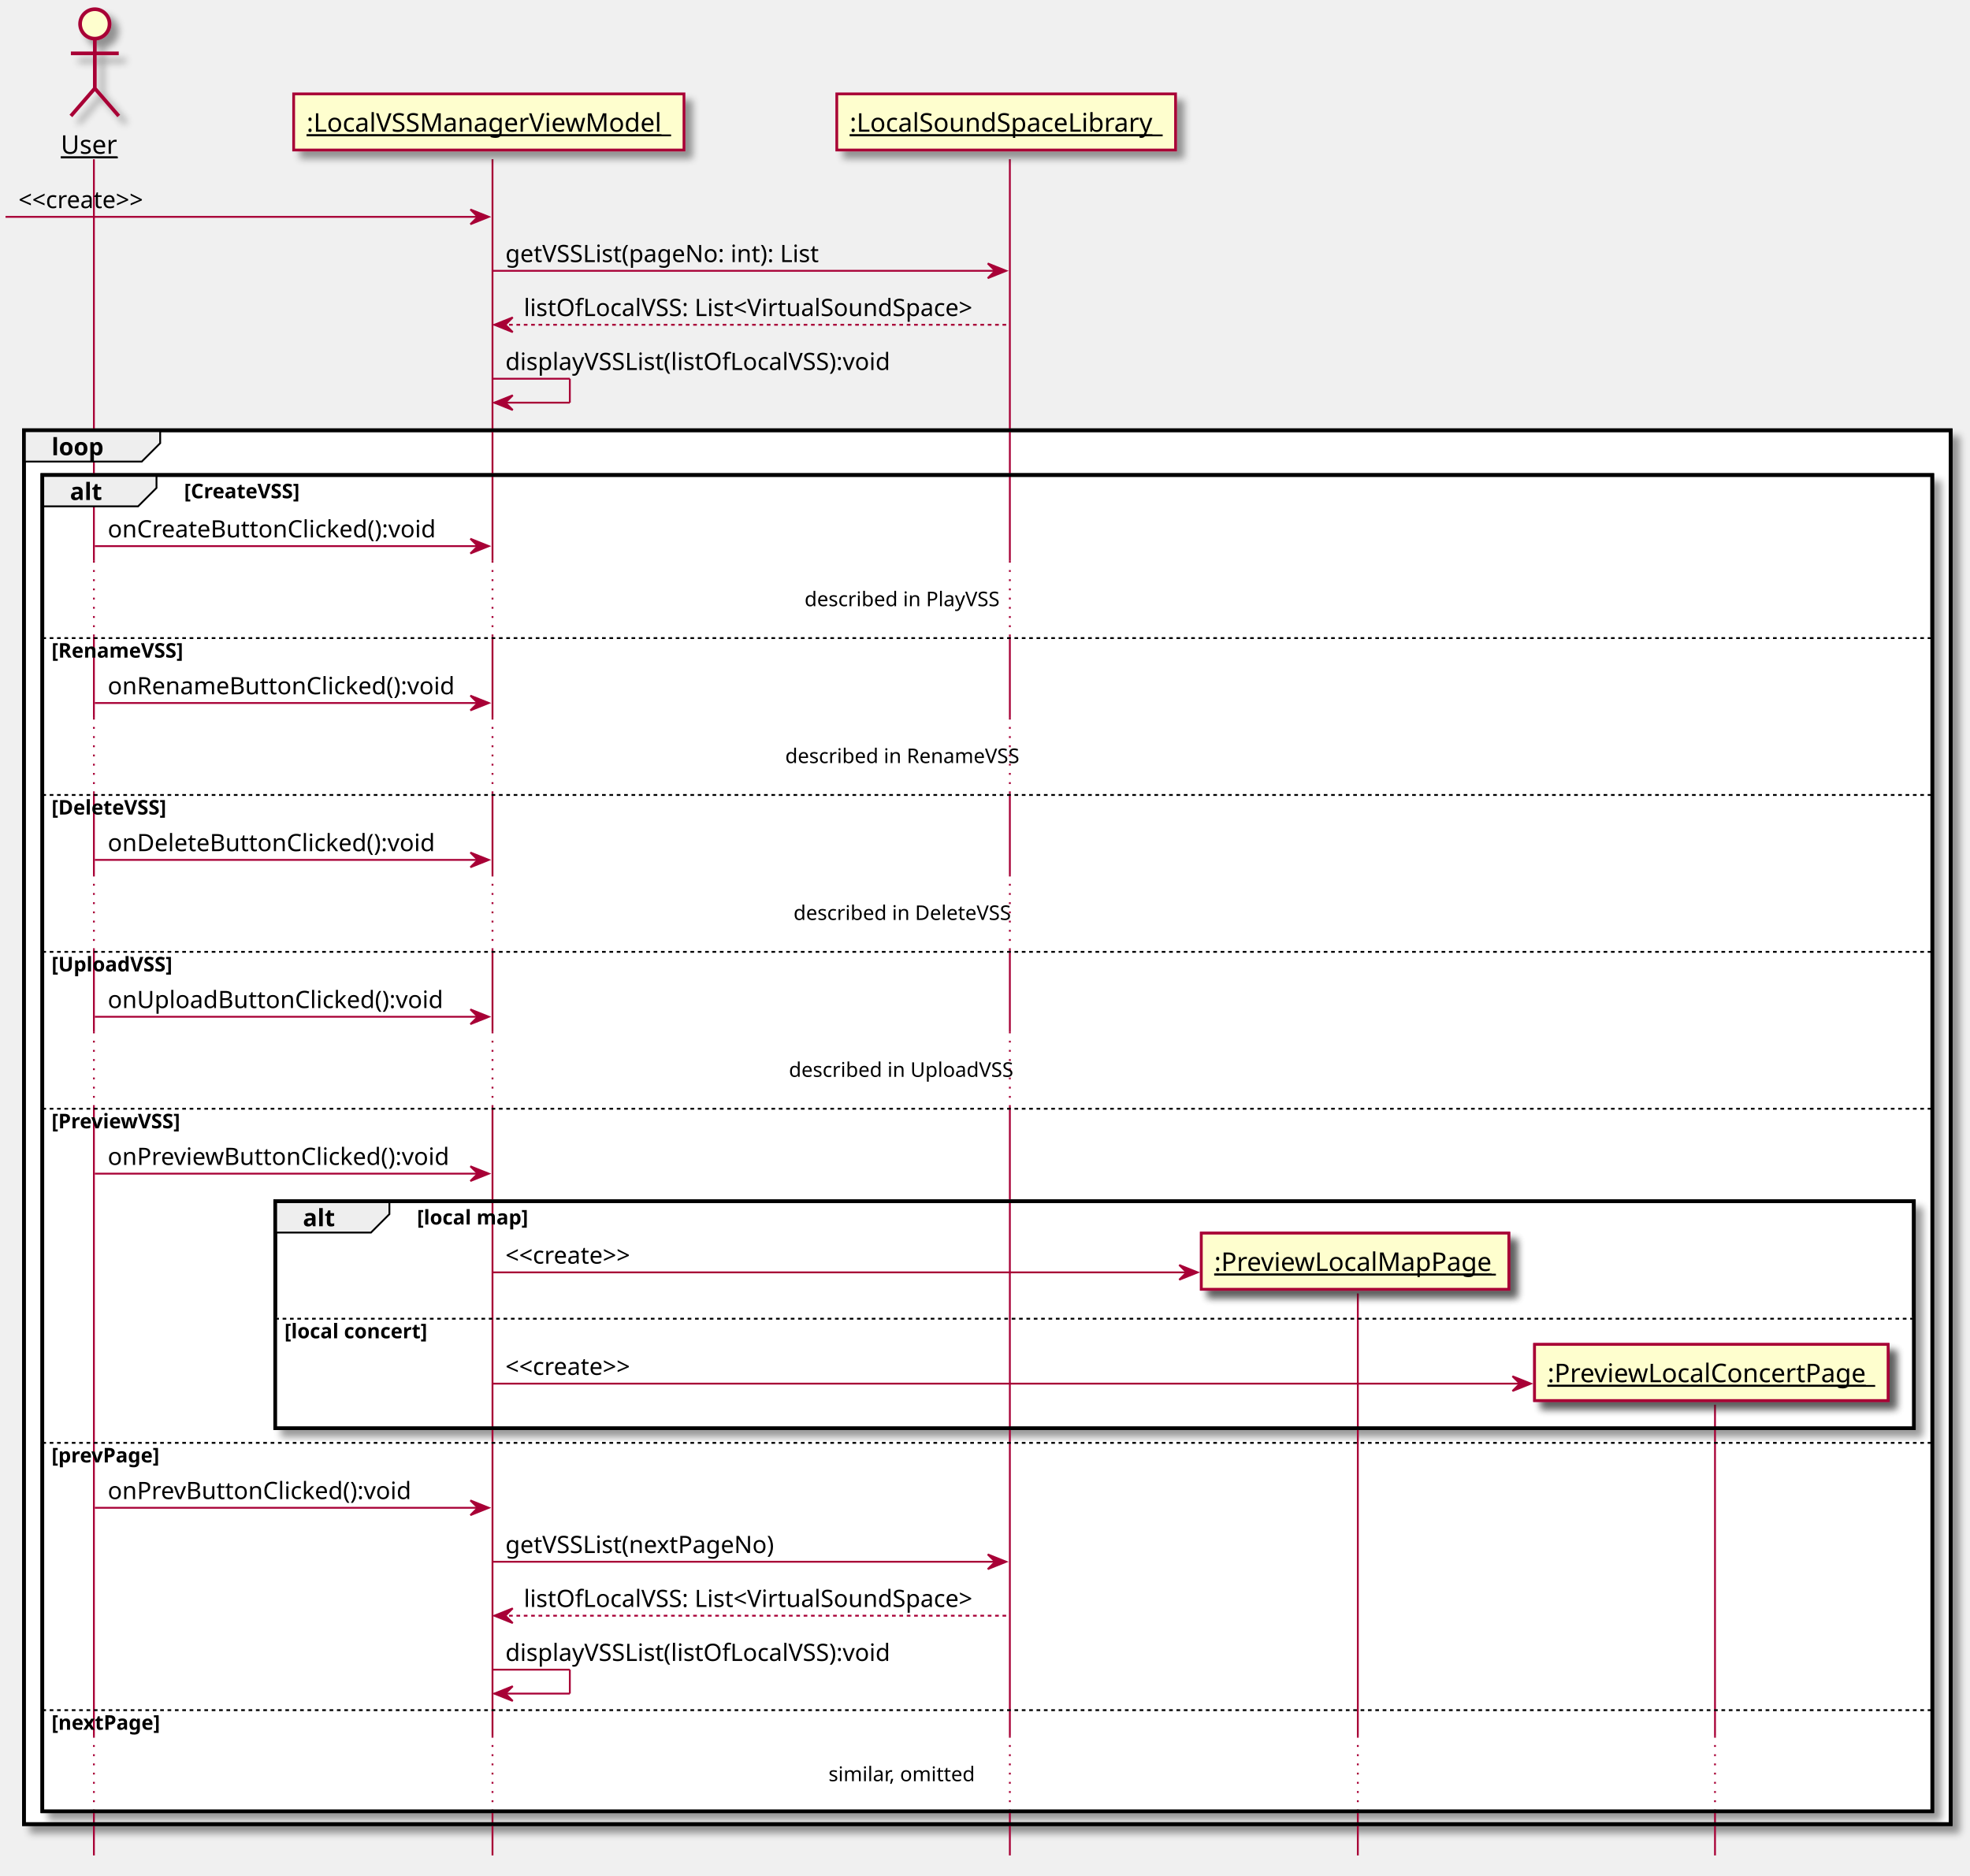
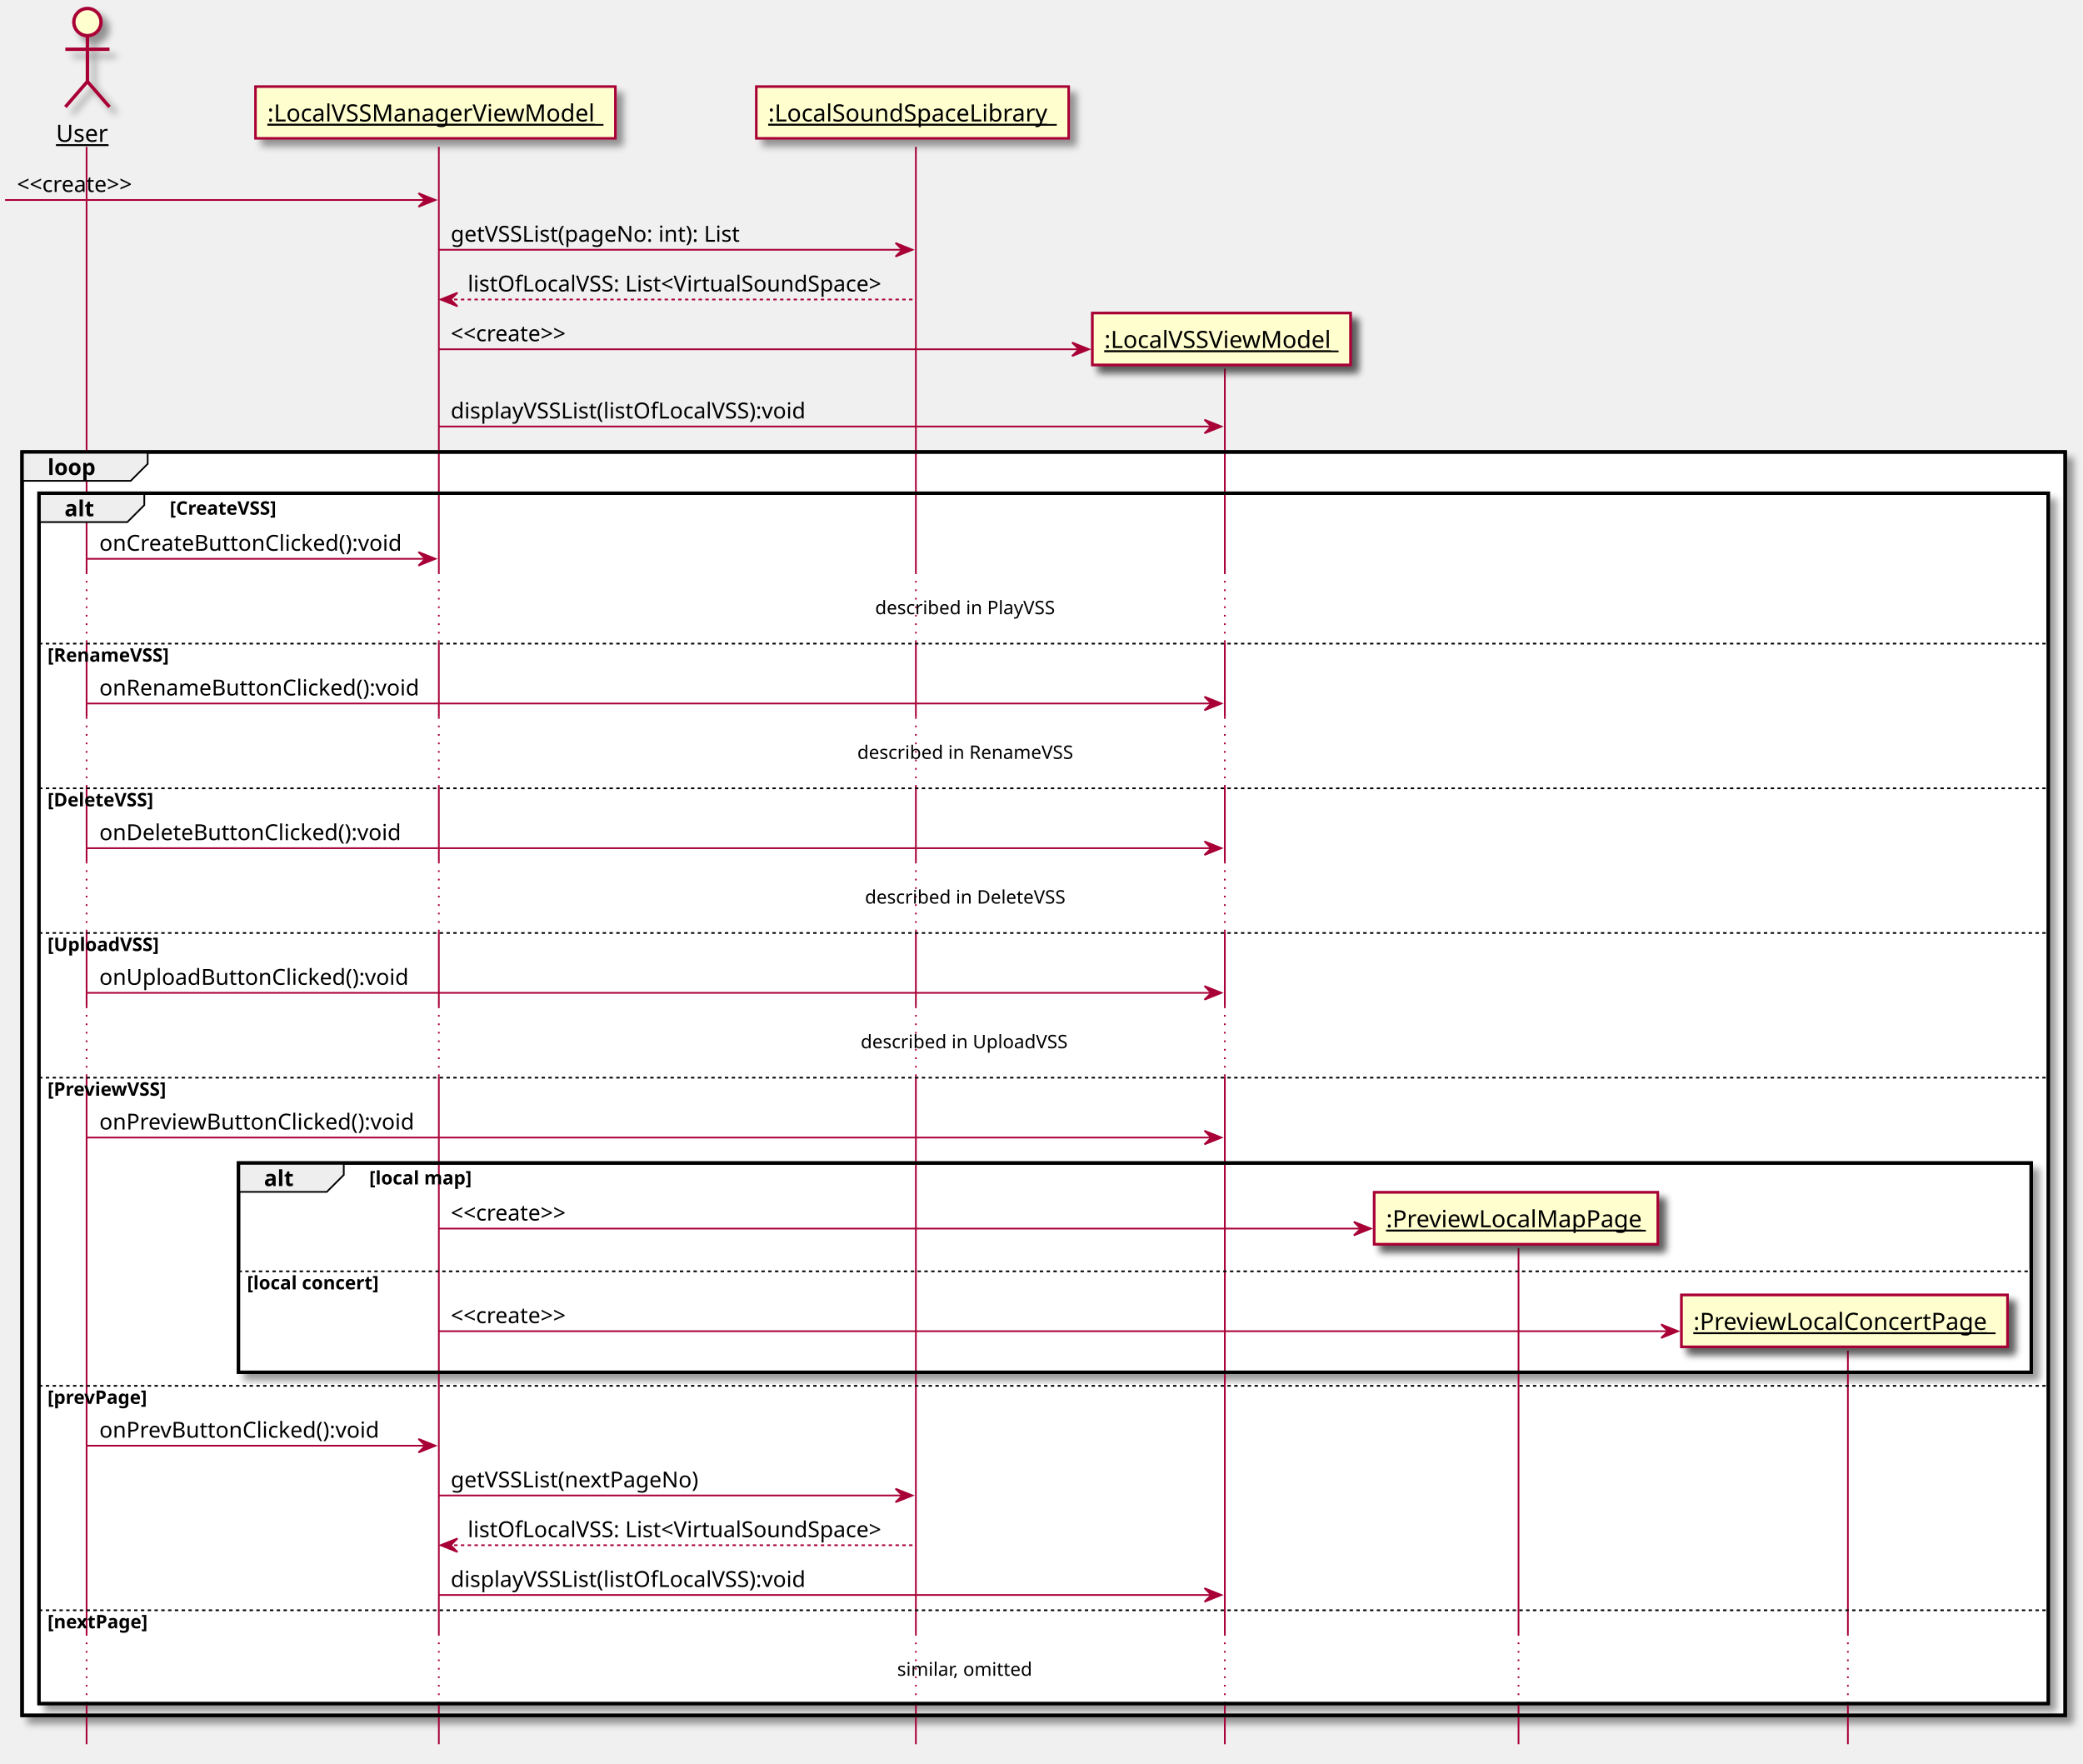
- <svg xmlns="http://www.w3.org/2000/svg" contentScriptType="application/ecmascript" contentStyleType="text/css" height="1019px" preserveAspectRatio="none" style="width:1070px;height:1019px;" version="1.1" viewBox="0 0 1070 1019" width="1070px" zoomAndPan="magnify">
+ <svg xmlns="http://www.w3.org/2000/svg" contentScriptType="application/ecmascript" contentStyleType="text/css" height="1039px" preserveAspectRatio="none" style="width:1227px;height:1039px;" version="1.1" viewBox="0 0 1227 1039" width="1227px" zoomAndPan="magnify">
  <defs>
-     <filter height="300%" id="f1ojgecxstpfth" width="300%" x="-1" y="-1">
+     <filter height="300%" id="f2sqb2anxma52" width="300%" x="-1" y="-1">
      <feGaussianBlur result="blurOut" stdDeviation="2.0" />
      <feColorMatrix in="blurOut" result="blurOut2" type="matrix" values="0 0 0 0 0 0 0 0 0 0 0 0 0 0 0 0 0 0 .4 0" />
      <feOffset dx="4.0" dy="4.0" in="blurOut2" result="blurOut3" />
      <feBlend in="SourceGraphic" in2="blurOut3" mode="normal" />
    </filter>
  </defs>
  <g>
-     <rect fill="#FFFFFF" filter="url(#f1ojgecxstpfth)" height="757.164" style="stroke: #000000; stroke-width: 2.0;" width="1046.5" x="13" y="233.731" />
-     <rect fill="#FFFFFF" filter="url(#f1ojgecxstpfth)" height="725.854" style="stroke: #000000; stroke-width: 2.0;" width="1026.5" x="23" y="258.041" />
-     <rect fill="#FFFFFF" height="85.221" style="stroke: none; stroke-width: 1.0;" width="1026.5" x="23" y="345.617" />
-     <rect fill="#FFFFFF" height="85.221" style="stroke: none; stroke-width: 1.0;" width="1026.5" x="23" y="430.838" />
-     <rect fill="#FFFFFF" height="85.221" style="stroke: none; stroke-width: 1.0;" width="1026.5" x="23" y="516.059" />
-     <rect fill="#FFFFFF" height="181.508" style="stroke: none; stroke-width: 1.0;" width="1026.5" x="23" y="601.279" />
-     <rect fill="#FFFFFF" filter="url(#f1ojgecxstpfth)" height="123.242" style="stroke: #000000; stroke-width: 2.0;" width="890" x="149.5" y="652.545" />
-     <rect fill="#FEFECE" filter="url(#f1ojgecxstpfth)" height="30.488" style="stroke: #A80036; stroke-width: 1.5;" width="167" x="652.5" y="669.856" />
-     <text fill="#000000" font-family="sans-serif" font-size="14" lengthAdjust="spacingAndGlyphs" text-decoration="underline" textLength="153" x="659.5" y="690.391">:PreviewLocalMapPage</text>
-     <line style="stroke: #000000; stroke-width: 1.0;" x1="659.5" x2="812.5" y1="692.391" y2="692.391" />
-     <rect fill="#FFFFFF" height="60.443" style="stroke: none; stroke-width: 1.0;" width="890" x="149.5" y="715.344" />
-     <rect fill="#FEFECE" filter="url(#f1ojgecxstpfth)" height="30.488" style="stroke: #A80036; stroke-width: 1.5;" width="192" x="833.5" y="730.299" />
-     <text fill="#000000" font-family="sans-serif" font-size="14" lengthAdjust="spacingAndGlyphs" text-decoration="underline" textLength="178" x="840.5" y="750.834">:PreviewLocalConcertPage</text>
-     <line style="stroke: #000000; stroke-width: 1.0;" x1="840.5" x2="1018.5" y1="752.834" y2="752.834" />
-     <rect fill="#FFFFFF" height="145.197" style="stroke: none; stroke-width: 1.0;" width="1026.5" x="23" y="782.787" />
-     <rect fill="#FFFFFF" height="55.91" style="stroke: none; stroke-width: 1.0;" width="1026.5" x="23" y="927.984" />
-     <line style="stroke: #A80036; stroke-width: 1.0;" x1="51" x2="51" y1="86.488" y2="304.662" />
-     <line style="stroke: #A80036; stroke-width: 1.0; stroke-dasharray: 1.0,4.0;" x1="51" x2="51" y1="304.662" y2="345.617" />
-     <line style="stroke: #A80036; stroke-width: 1.0;" x1="51" x2="51" y1="345.617" y2="389.883" />
-     <line style="stroke: #A80036; stroke-width: 1.0; stroke-dasharray: 1.0,4.0;" x1="51" x2="51" y1="389.883" y2="430.838" />
-     <line style="stroke: #A80036; stroke-width: 1.0;" x1="51" x2="51" y1="430.838" y2="475.103" />
-     <line style="stroke: #A80036; stroke-width: 1.0; stroke-dasharray: 1.0,4.0;" x1="51" x2="51" y1="475.103" y2="516.059" />
-     <line style="stroke: #A80036; stroke-width: 1.0;" x1="51" x2="51" y1="516.059" y2="560.324" />
-     <line style="stroke: #A80036; stroke-width: 1.0; stroke-dasharray: 1.0,4.0;" x1="51" x2="51" y1="560.324" y2="601.279" />
-     <line style="stroke: #A80036; stroke-width: 1.0;" x1="51" x2="51" y1="601.279" y2="942.939" />
-     <line style="stroke: #A80036; stroke-width: 1.0; stroke-dasharray: 1.0,4.0;" x1="51" x2="51" y1="942.939" y2="983.894" />
-     <line style="stroke: #A80036; stroke-width: 1.0;" x1="51" x2="51" y1="983.894" y2="1007.894" />
-     <line style="stroke: #A80036; stroke-width: 1.0;" x1="267.5" x2="267.5" y1="86.488" y2="304.662" />
-     <line style="stroke: #A80036; stroke-width: 1.0; stroke-dasharray: 1.0,4.0;" x1="267.5" x2="267.5" y1="304.662" y2="345.617" />
-     <line style="stroke: #A80036; stroke-width: 1.0;" x1="267.5" x2="267.5" y1="345.617" y2="389.883" />
-     <line style="stroke: #A80036; stroke-width: 1.0; stroke-dasharray: 1.0,4.0;" x1="267.5" x2="267.5" y1="389.883" y2="430.838" />
-     <line style="stroke: #A80036; stroke-width: 1.0;" x1="267.5" x2="267.5" y1="430.838" y2="475.103" />
-     <line style="stroke: #A80036; stroke-width: 1.0; stroke-dasharray: 1.0,4.0;" x1="267.5" x2="267.5" y1="475.103" y2="516.059" />
-     <line style="stroke: #A80036; stroke-width: 1.0;" x1="267.5" x2="267.5" y1="516.059" y2="560.324" />
-     <line style="stroke: #A80036; stroke-width: 1.0; stroke-dasharray: 1.0,4.0;" x1="267.5" x2="267.5" y1="560.324" y2="601.279" />
-     <line style="stroke: #A80036; stroke-width: 1.0;" x1="267.5" x2="267.5" y1="601.279" y2="942.939" />
-     <line style="stroke: #A80036; stroke-width: 1.0; stroke-dasharray: 1.0,4.0;" x1="267.5" x2="267.5" y1="942.939" y2="983.894" />
-     <line style="stroke: #A80036; stroke-width: 1.0;" x1="267.5" x2="267.5" y1="983.894" y2="1007.894" />
-     <line style="stroke: #A80036; stroke-width: 1.0;" x1="548.5" x2="548.5" y1="86.488" y2="304.662" />
-     <line style="stroke: #A80036; stroke-width: 1.0; stroke-dasharray: 1.0,4.0;" x1="548.5" x2="548.5" y1="304.662" y2="345.617" />
-     <line style="stroke: #A80036; stroke-width: 1.0;" x1="548.5" x2="548.5" y1="345.617" y2="389.883" />
-     <line style="stroke: #A80036; stroke-width: 1.0; stroke-dasharray: 1.0,4.0;" x1="548.5" x2="548.5" y1="389.883" y2="430.838" />
-     <line style="stroke: #A80036; stroke-width: 1.0;" x1="548.5" x2="548.5" y1="430.838" y2="475.103" />
-     <line style="stroke: #A80036; stroke-width: 1.0; stroke-dasharray: 1.0,4.0;" x1="548.5" x2="548.5" y1="475.103" y2="516.059" />
-     <line style="stroke: #A80036; stroke-width: 1.0;" x1="548.5" x2="548.5" y1="516.059" y2="560.324" />
-     <line style="stroke: #A80036; stroke-width: 1.0; stroke-dasharray: 1.0,4.0;" x1="548.5" x2="548.5" y1="560.324" y2="601.279" />
-     <line style="stroke: #A80036; stroke-width: 1.0;" x1="548.5" x2="548.5" y1="601.279" y2="942.939" />
-     <line style="stroke: #A80036; stroke-width: 1.0; stroke-dasharray: 1.0,4.0;" x1="548.5" x2="548.5" y1="942.939" y2="983.894" />
-     <line style="stroke: #A80036; stroke-width: 1.0;" x1="548.5" x2="548.5" y1="983.894" y2="1007.894" />
-     <line style="stroke: #A80036; stroke-width: 1.0;" x1="737.5" x2="737.5" y1="702.6" y2="942.939" />
-     <line style="stroke: #A80036; stroke-width: 1.0; stroke-dasharray: 1.0,4.0;" x1="737.5" x2="737.5" y1="942.939" y2="983.894" />
-     <line style="stroke: #A80036; stroke-width: 1.0;" x1="737.5" x2="737.5" y1="983.894" y2="1007.894" />
-     <line style="stroke: #A80036; stroke-width: 1.0;" x1="931.5" x2="931.5" y1="763.043" y2="942.939" />
-     <line style="stroke: #A80036; stroke-width: 1.0; stroke-dasharray: 1.0,4.0;" x1="931.5" x2="931.5" y1="942.939" y2="983.894" />
-     <line style="stroke: #A80036; stroke-width: 1.0;" x1="931.5" x2="931.5" y1="983.894" y2="1007.894" />
+     <rect fill="#FEFECE" filter="url(#f2sqb2anxma52)" height="30.488" style="stroke: #A80036; stroke-width: 1.5;" width="152" x="643.5" y="184.42" />
+     <text fill="#000000" font-family="sans-serif" font-size="14" lengthAdjust="spacingAndGlyphs" text-decoration="underline" textLength="138" x="650.5" y="204.955">:LocalVSSViewModel</text>
+     <line style="stroke: #000000; stroke-width: 1.0;" x1="650.5" x2="788.5" y1="206.955" y2="206.955" />
+     <rect fill="#FFFFFF" filter="url(#f2sqb2anxma52)" height="744.164" style="stroke: #000000; stroke-width: 2.0;" width="1203.5" x="13" y="266.219" />
+     <rect fill="#FFFFFF" filter="url(#f2sqb2anxma52)" height="712.854" style="stroke: #000000; stroke-width: 2.0;" width="1183.5" x="23" y="290.529" />
+     <rect fill="#FFFFFF" height="85.221" style="stroke: none; stroke-width: 1.0;" width="1183.5" x="23" y="378.106" />
+     <rect fill="#FFFFFF" height="85.221" style="stroke: none; stroke-width: 1.0;" width="1183.5" x="23" y="463.326" />
+     <rect fill="#FFFFFF" height="85.221" style="stroke: none; stroke-width: 1.0;" width="1183.5" x="23" y="548.547" />
+     <rect fill="#FFFFFF" height="181.508" style="stroke: none; stroke-width: 1.0;" width="1183.5" x="23" y="633.768" />
+     <rect fill="#FFFFFF" filter="url(#f2sqb2anxma52)" height="123.242" style="stroke: #000000; stroke-width: 2.0;" width="1056" x="140.5" y="685.033" />
+     <rect fill="#FEFECE" filter="url(#f2sqb2anxma52)" height="30.488" style="stroke: #A80036; stroke-width: 1.5;" width="167" x="809.5" y="702.344" />
+     <text fill="#000000" font-family="sans-serif" font-size="14" lengthAdjust="spacingAndGlyphs" text-decoration="underline" textLength="153" x="816.5" y="722.879">:PreviewLocalMapPage</text>
+     <line style="stroke: #000000; stroke-width: 1.0;" x1="816.5" x2="969.5" y1="724.879" y2="724.879" />
+     <rect fill="#FFFFFF" height="60.443" style="stroke: none; stroke-width: 1.0;" width="1056" x="140.5" y="747.832" />
+     <rect fill="#FEFECE" filter="url(#f2sqb2anxma52)" height="30.488" style="stroke: #A80036; stroke-width: 1.5;" width="192" x="990.5" y="762.787" />
+     <text fill="#000000" font-family="sans-serif" font-size="14" lengthAdjust="spacingAndGlyphs" text-decoration="underline" textLength="178" x="997.5" y="783.322">:PreviewLocalConcertPage</text>
+     <line style="stroke: #000000; stroke-width: 1.0;" x1="997.5" x2="1175.5" y1="785.322" y2="785.322" />
+     <rect fill="#FFFFFF" height="132.197" style="stroke: none; stroke-width: 1.0;" width="1183.5" x="23" y="815.275" />
+     <rect fill="#FFFFFF" height="55.91" style="stroke: none; stroke-width: 1.0;" width="1183.5" x="23" y="947.473" />
+     <line style="stroke: #A80036; stroke-width: 1.0;" x1="51" x2="51" y1="86.488" y2="337.15" />
+     <line style="stroke: #A80036; stroke-width: 1.0; stroke-dasharray: 1.0,4.0;" x1="51" x2="51" y1="337.15" y2="378.106" />
+     <line style="stroke: #A80036; stroke-width: 1.0;" x1="51" x2="51" y1="378.106" y2="422.371" />
+     <line style="stroke: #A80036; stroke-width: 1.0; stroke-dasharray: 1.0,4.0;" x1="51" x2="51" y1="422.371" y2="463.326" />
+     <line style="stroke: #A80036; stroke-width: 1.0;" x1="51" x2="51" y1="463.326" y2="507.592" />
+     <line style="stroke: #A80036; stroke-width: 1.0; stroke-dasharray: 1.0,4.0;" x1="51" x2="51" y1="507.592" y2="548.547" />
+     <line style="stroke: #A80036; stroke-width: 1.0;" x1="51" x2="51" y1="548.547" y2="592.812" />
+     <line style="stroke: #A80036; stroke-width: 1.0; stroke-dasharray: 1.0,4.0;" x1="51" x2="51" y1="592.812" y2="633.768" />
+     <line style="stroke: #A80036; stroke-width: 1.0;" x1="51" x2="51" y1="633.768" y2="962.428" />
+     <line style="stroke: #A80036; stroke-width: 1.0; stroke-dasharray: 1.0,4.0;" x1="51" x2="51" y1="962.428" y2="1003.383" />
+     <line style="stroke: #A80036; stroke-width: 1.0;" x1="51" x2="51" y1="1003.383" y2="1027.383" />
+     <line style="stroke: #A80036; stroke-width: 1.0;" x1="258.5" x2="258.5" y1="86.488" y2="337.15" />
+     <line style="stroke: #A80036; stroke-width: 1.0; stroke-dasharray: 1.0,4.0;" x1="258.5" x2="258.5" y1="337.15" y2="378.106" />
+     <line style="stroke: #A80036; stroke-width: 1.0;" x1="258.5" x2="258.5" y1="378.106" y2="422.371" />
+     <line style="stroke: #A80036; stroke-width: 1.0; stroke-dasharray: 1.0,4.0;" x1="258.5" x2="258.5" y1="422.371" y2="463.326" />
+     <line style="stroke: #A80036; stroke-width: 1.0;" x1="258.5" x2="258.5" y1="463.326" y2="507.592" />
+     <line style="stroke: #A80036; stroke-width: 1.0; stroke-dasharray: 1.0,4.0;" x1="258.5" x2="258.5" y1="507.592" y2="548.547" />
+     <line style="stroke: #A80036; stroke-width: 1.0;" x1="258.5" x2="258.5" y1="548.547" y2="592.812" />
+     <line style="stroke: #A80036; stroke-width: 1.0; stroke-dasharray: 1.0,4.0;" x1="258.5" x2="258.5" y1="592.812" y2="633.768" />
+     <line style="stroke: #A80036; stroke-width: 1.0;" x1="258.5" x2="258.5" y1="633.768" y2="962.428" />
+     <line style="stroke: #A80036; stroke-width: 1.0; stroke-dasharray: 1.0,4.0;" x1="258.5" x2="258.5" y1="962.428" y2="1003.383" />
+     <line style="stroke: #A80036; stroke-width: 1.0;" x1="258.5" x2="258.5" y1="1003.383" y2="1027.383" />
+     <line style="stroke: #A80036; stroke-width: 1.0;" x1="539.5" x2="539.5" y1="86.488" y2="337.15" />
+     <line style="stroke: #A80036; stroke-width: 1.0; stroke-dasharray: 1.0,4.0;" x1="539.5" x2="539.5" y1="337.15" y2="378.106" />
+     <line style="stroke: #A80036; stroke-width: 1.0;" x1="539.5" x2="539.5" y1="378.106" y2="422.371" />
+     <line style="stroke: #A80036; stroke-width: 1.0; stroke-dasharray: 1.0,4.0;" x1="539.5" x2="539.5" y1="422.371" y2="463.326" />
+     <line style="stroke: #A80036; stroke-width: 1.0;" x1="539.5" x2="539.5" y1="463.326" y2="507.592" />
+     <line style="stroke: #A80036; stroke-width: 1.0; stroke-dasharray: 1.0,4.0;" x1="539.5" x2="539.5" y1="507.592" y2="548.547" />
+     <line style="stroke: #A80036; stroke-width: 1.0;" x1="539.5" x2="539.5" y1="548.547" y2="592.812" />
+     <line style="stroke: #A80036; stroke-width: 1.0; stroke-dasharray: 1.0,4.0;" x1="539.5" x2="539.5" y1="592.812" y2="633.768" />
+     <line style="stroke: #A80036; stroke-width: 1.0;" x1="539.5" x2="539.5" y1="633.768" y2="962.428" />
+     <line style="stroke: #A80036; stroke-width: 1.0; stroke-dasharray: 1.0,4.0;" x1="539.5" x2="539.5" y1="962.428" y2="1003.383" />
+     <line style="stroke: #A80036; stroke-width: 1.0;" x1="539.5" x2="539.5" y1="1003.383" y2="1027.383" />
+     <line style="stroke: #A80036; stroke-width: 1.0;" x1="721.5" x2="721.5" y1="217.164" y2="337.15" />
+     <line style="stroke: #A80036; stroke-width: 1.0; stroke-dasharray: 1.0,4.0;" x1="721.5" x2="721.5" y1="337.15" y2="378.106" />
+     <line style="stroke: #A80036; stroke-width: 1.0;" x1="721.5" x2="721.5" y1="378.106" y2="422.371" />
+     <line style="stroke: #A80036; stroke-width: 1.0; stroke-dasharray: 1.0,4.0;" x1="721.5" x2="721.5" y1="422.371" y2="463.326" />
+     <line style="stroke: #A80036; stroke-width: 1.0;" x1="721.5" x2="721.5" y1="463.326" y2="507.592" />
+     <line style="stroke: #A80036; stroke-width: 1.0; stroke-dasharray: 1.0,4.0;" x1="721.5" x2="721.5" y1="507.592" y2="548.547" />
+     <line style="stroke: #A80036; stroke-width: 1.0;" x1="721.5" x2="721.5" y1="548.547" y2="592.812" />
+     <line style="stroke: #A80036; stroke-width: 1.0; stroke-dasharray: 1.0,4.0;" x1="721.5" x2="721.5" y1="592.812" y2="633.768" />
+     <line style="stroke: #A80036; stroke-width: 1.0;" x1="721.5" x2="721.5" y1="633.768" y2="962.428" />
+     <line style="stroke: #A80036; stroke-width: 1.0; stroke-dasharray: 1.0,4.0;" x1="721.5" x2="721.5" y1="962.428" y2="1003.383" />
+     <line style="stroke: #A80036; stroke-width: 1.0;" x1="721.5" x2="721.5" y1="1003.383" y2="1027.383" />
+     <line style="stroke: #A80036; stroke-width: 1.0;" x1="894.5" x2="894.5" y1="735.088" y2="962.428" />
+     <line style="stroke: #A80036; stroke-width: 1.0; stroke-dasharray: 1.0,4.0;" x1="894.5" x2="894.5" y1="962.428" y2="1003.383" />
+     <line style="stroke: #A80036; stroke-width: 1.0;" x1="894.5" x2="894.5" y1="1003.383" y2="1027.383" />
+     <line style="stroke: #A80036; stroke-width: 1.0;" x1="1088.5" x2="1088.5" y1="795.531" y2="962.428" />
+     <line style="stroke: #A80036; stroke-width: 1.0; stroke-dasharray: 1.0,4.0;" x1="1088.5" x2="1088.5" y1="962.428" y2="1003.383" />
+     <line style="stroke: #A80036; stroke-width: 1.0;" x1="1088.5" x2="1088.5" y1="1003.383" y2="1027.383" />
    <text fill="#000000" font-family="sans-serif" font-size="14" lengthAdjust="spacingAndGlyphs" text-decoration="underline" textLength="31" x="33" y="83.535">User</text>
    <line style="stroke: #000000; stroke-width: 1.0;" x1="33" x2="64" y1="85.535" y2="85.535" />
-     <ellipse cx="51.5" cy="13" fill="#FEFECE" filter="url(#f1ojgecxstpfth)" rx="8" ry="8" style="stroke: #A80036; stroke-width: 2.0;" />
-     <path d="M51.5,21 L51.5,48 M38.5,29 L64.5,29 M51.5,48 L38.5,63 M51.5,48 L64.5,63 " fill="none" filter="url(#f1ojgecxstpfth)" style="stroke: #A80036; stroke-width: 2.0;" />
-     <rect fill="#FEFECE" filter="url(#f1ojgecxstpfth)" height="30.488" style="stroke: #A80036; stroke-width: 1.5;" width="212" x="159.5" y="51" />
-     <text fill="#000000" font-family="sans-serif" font-size="14" lengthAdjust="spacingAndGlyphs" text-decoration="underline" textLength="198" x="166.5" y="71.535">:LocalVSSManagerViewModel</text>
-     <line style="stroke: #000000; stroke-width: 1.0;" x1="166.5" x2="364.5" y1="73.535" y2="73.535" />
-     <rect fill="#FEFECE" filter="url(#f1ojgecxstpfth)" height="30.488" style="stroke: #A80036; stroke-width: 1.5;" width="184" x="454.5" y="51" />
-     <text fill="#000000" font-family="sans-serif" font-size="14" lengthAdjust="spacingAndGlyphs" text-decoration="underline" textLength="170" x="461.5" y="71.535">:LocalSoundSpaceLibrary</text>
-     <line style="stroke: #000000; stroke-width: 1.0;" x1="461.5" x2="631.5" y1="73.535" y2="73.535" />
-     <polygon fill="#A80036" points="255.5,113.799,265.5,117.799,255.5,121.799,259.5,117.799" style="stroke: #A80036; stroke-width: 1.0;" />
-     <line style="stroke: #A80036; stroke-width: 1.0;" x1="3" x2="261.5" y1="117.799" y2="117.799" />
+     <ellipse cx="51.5" cy="13" fill="#FEFECE" filter="url(#f2sqb2anxma52)" rx="8" ry="8" style="stroke: #A80036; stroke-width: 2.0;" />
+     <path d="M51.5,21 L51.5,48 M38.5,29 L64.5,29 M51.5,48 L38.5,63 M51.5,48 L64.5,63 " fill="none" filter="url(#f2sqb2anxma52)" style="stroke: #A80036; stroke-width: 2.0;" />
+     <rect fill="#FEFECE" filter="url(#f2sqb2anxma52)" height="30.488" style="stroke: #A80036; stroke-width: 1.5;" width="212" x="150.5" y="51" />
+     <text fill="#000000" font-family="sans-serif" font-size="14" lengthAdjust="spacingAndGlyphs" text-decoration="underline" textLength="198" x="157.5" y="71.535">:LocalVSSManagerViewModel</text>
+     <line style="stroke: #000000; stroke-width: 1.0;" x1="157.5" x2="355.5" y1="73.535" y2="73.535" />
+     <rect fill="#FEFECE" filter="url(#f2sqb2anxma52)" height="30.488" style="stroke: #A80036; stroke-width: 1.5;" width="184" x="445.5" y="51" />
+     <text fill="#000000" font-family="sans-serif" font-size="14" lengthAdjust="spacingAndGlyphs" text-decoration="underline" textLength="170" x="452.5" y="71.535">:LocalSoundSpaceLibrary</text>
+     <line style="stroke: #000000; stroke-width: 1.0;" x1="452.5" x2="622.5" y1="73.535" y2="73.535" />
+     <polygon fill="#A80036" points="246.5,113.799,256.5,117.799,246.5,121.799,250.5,117.799" style="stroke: #A80036; stroke-width: 1.0;" />
+     <line style="stroke: #A80036; stroke-width: 1.0;" x1="3" x2="252.5" y1="117.799" y2="117.799" />
    <text fill="#000000" font-family="sans-serif" font-size="13" lengthAdjust="spacingAndGlyphs" textLength="78" x="10" y="113.057">&lt;&lt;create&gt;&gt;</text>
-     <polygon fill="#A80036" points="536.5,143.109,546.5,147.109,536.5,151.109,540.5,147.109" style="stroke: #A80036; stroke-width: 1.0;" />
-     <line style="stroke: #A80036; stroke-width: 1.0;" x1="267.5" x2="542.5" y1="147.109" y2="147.109" />
-     <text fill="#000000" font-family="sans-serif" font-size="13" lengthAdjust="spacingAndGlyphs" textLength="177" x="274.5" y="142.367">getVSSList(pageNo: int): List</text>
-     <polygon fill="#A80036" points="278.5,172.42,268.5,176.42,278.5,180.42,274.5,176.42" style="stroke: #A80036; stroke-width: 1.0;" />
-     <line style="stroke: #A80036; stroke-width: 1.0; stroke-dasharray: 2.0,2.0;" x1="272.5" x2="547.5" y1="176.42" y2="176.42" />
-     <text fill="#000000" font-family="sans-serif" font-size="13" lengthAdjust="spacingAndGlyphs" textLength="257" x="284.5" y="171.678">listOfLocalVSS: List&lt;VirtualSoundSpace&gt;</text>
-     <line style="stroke: #A80036; stroke-width: 1.0;" x1="267.5" x2="309.5" y1="205.731" y2="205.731" />
-     <line style="stroke: #A80036; stroke-width: 1.0;" x1="309.5" x2="309.5" y1="205.731" y2="218.731" />
-     <line style="stroke: #A80036; stroke-width: 1.0;" x1="268.5" x2="309.5" y1="218.731" y2="218.731" />
-     <polygon fill="#A80036" points="278.5,214.731,268.5,218.731,278.5,222.731,274.5,218.731" style="stroke: #A80036; stroke-width: 1.0;" />
-     <text fill="#000000" font-family="sans-serif" font-size="13" lengthAdjust="spacingAndGlyphs" textLength="219" x="274.5" y="200.988">displayVSSList(listOfLocalVSS):void</text>
-     <path d="M13,233.731 L87,233.731 L87,240.731 L77,250.731 L13,250.731 L13,233.731 " fill="#EEEEEE" style="stroke: #000000; stroke-width: 1.0;" />
-     <rect fill="none" height="757.164" style="stroke: #000000; stroke-width: 2.0;" width="1046.5" x="13" y="233.731" />
-     <text fill="#000000" font-family="sans-serif" font-size="13" font-weight="bold" lengthAdjust="spacingAndGlyphs" textLength="29" x="28" y="247.299">loop</text>
-     <path d="M23,258.041 L85,258.041 L85,265.041 L75,275.041 L23,275.041 L23,258.041 " fill="#EEEEEE" style="stroke: #000000; stroke-width: 1.0;" />
-     <rect fill="none" height="725.854" style="stroke: #000000; stroke-width: 2.0;" width="1026.5" x="23" y="258.041" />
-     <text fill="#000000" font-family="sans-serif" font-size="13" font-weight="bold" lengthAdjust="spacingAndGlyphs" textLength="17" x="38" y="271.609">alt</text>
-     <text fill="#000000" font-family="sans-serif" font-size="11" font-weight="bold" lengthAdjust="spacingAndGlyphs" textLength="63" x="100" y="270.676">[CreateVSS]</text>
-     <polygon fill="#A80036" points="255.5,292.662,265.5,296.662,255.5,300.662,259.5,296.662" style="stroke: #A80036; stroke-width: 1.0;" />
-     <line style="stroke: #A80036; stroke-width: 1.0;" x1="51.5" x2="261.5" y1="296.662" y2="296.662" />
-     <text fill="#000000" font-family="sans-serif" font-size="13" lengthAdjust="spacingAndGlyphs" textLength="183" x="58.5" y="291.92">onCreateButtonClicked():void</text>
-     <text fill="#000000" font-family="sans-serif" font-size="11" lengthAdjust="spacingAndGlyphs" textLength="109" x="437" y="329.297">described in PlayVSS</text>
-     <line style="stroke: #000000; stroke-width: 1.0; stroke-dasharray: 2.0,2.0;" x1="23" x2="1049.5" y1="346.617" y2="346.617" />
-     <text fill="#000000" font-family="sans-serif" font-size="11" font-weight="bold" lengthAdjust="spacingAndGlyphs" textLength="72" x="28" y="357.252">[RenameVSS]</text>
-     <polygon fill="#A80036" points="255.5,377.883,265.5,381.883,255.5,385.883,259.5,381.883" style="stroke: #A80036; stroke-width: 1.0;" />
-     <line style="stroke: #A80036; stroke-width: 1.0;" x1="51.5" x2="261.5" y1="381.883" y2="381.883" />
-     <text fill="#000000" font-family="sans-serif" font-size="13" lengthAdjust="spacingAndGlyphs" textLength="192" x="58.5" y="377.141">onRenameButtonClicked():void</text>
-     <text fill="#000000" font-family="sans-serif" font-size="11" lengthAdjust="spacingAndGlyphs" textLength="130" x="426.5" y="414.518">described in RenameVSS</text>
-     <line style="stroke: #000000; stroke-width: 1.0; stroke-dasharray: 2.0,2.0;" x1="23" x2="1049.5" y1="431.838" y2="431.838" />
-     <text fill="#000000" font-family="sans-serif" font-size="11" font-weight="bold" lengthAdjust="spacingAndGlyphs" textLength="63" x="28" y="442.473">[DeleteVSS]</text>
-     <polygon fill="#A80036" points="255.5,463.103,265.5,467.103,255.5,471.103,259.5,467.103" style="stroke: #A80036; stroke-width: 1.0;" />
-     <line style="stroke: #A80036; stroke-width: 1.0;" x1="51.5" x2="261.5" y1="467.103" y2="467.103" />
-     <text fill="#000000" font-family="sans-serif" font-size="13" lengthAdjust="spacingAndGlyphs" textLength="183" x="58.5" y="462.361">onDeleteButtonClicked():void</text>
-     <text fill="#000000" font-family="sans-serif" font-size="11" lengthAdjust="spacingAndGlyphs" textLength="121" x="431" y="499.738">described in DeleteVSS</text>
-     <line style="stroke: #000000; stroke-width: 1.0; stroke-dasharray: 2.0,2.0;" x1="23" x2="1049.5" y1="517.059" y2="517.059" />
-     <text fill="#000000" font-family="sans-serif" font-size="11" font-weight="bold" lengthAdjust="spacingAndGlyphs" textLength="67" x="28" y="527.693">[UploadVSS]</text>
-     <polygon fill="#A80036" points="255.5,548.324,265.5,552.324,255.5,556.324,259.5,552.324" style="stroke: #A80036; stroke-width: 1.0;" />
-     <line style="stroke: #A80036; stroke-width: 1.0;" x1="51.5" x2="261.5" y1="552.324" y2="552.324" />
-     <text fill="#000000" font-family="sans-serif" font-size="13" lengthAdjust="spacingAndGlyphs" textLength="187" x="58.5" y="547.582">onUploadButtonClicked():void</text>
-     <text fill="#000000" font-family="sans-serif" font-size="11" lengthAdjust="spacingAndGlyphs" textLength="126" x="428.5" y="584.959">described in UploadVSS</text>
-     <line style="stroke: #000000; stroke-width: 1.0; stroke-dasharray: 2.0,2.0;" x1="23" x2="1049.5" y1="602.279" y2="602.279" />
-     <text fill="#000000" font-family="sans-serif" font-size="11" font-weight="bold" lengthAdjust="spacingAndGlyphs" textLength="72" x="28" y="612.914">[PreviewVSS]</text>
-     <polygon fill="#A80036" points="255.5,633.545,265.5,637.545,255.5,641.545,259.5,637.545" style="stroke: #A80036; stroke-width: 1.0;" />
-     <line style="stroke: #A80036; stroke-width: 1.0;" x1="51.5" x2="261.5" y1="637.545" y2="637.545" />
-     <text fill="#000000" font-family="sans-serif" font-size="13" lengthAdjust="spacingAndGlyphs" textLength="190" x="58.5" y="632.803">onPreviewButtonClicked():void</text>
-     <path d="M149.5,652.545 L211.5,652.545 L211.5,659.545 L201.5,669.545 L149.5,669.545 L149.5,652.545 " fill="#EEEEEE" style="stroke: #000000; stroke-width: 1.0;" />
-     <rect fill="none" height="123.242" style="stroke: #000000; stroke-width: 2.0;" width="890" x="149.5" y="652.545" />
-     <text fill="#000000" font-family="sans-serif" font-size="13" font-weight="bold" lengthAdjust="spacingAndGlyphs" textLength="17" x="164.5" y="666.113">alt</text>
-     <text fill="#000000" font-family="sans-serif" font-size="11" font-weight="bold" lengthAdjust="spacingAndGlyphs" textLength="63" x="226.5" y="665.18">[local map]</text>
-     <polygon fill="#A80036" points="640.5,687.166,650.5,691.166,640.5,695.166,644.5,691.166" style="stroke: #A80036; stroke-width: 1.0;" />
-     <line style="stroke: #A80036; stroke-width: 1.0;" x1="267.5" x2="646.5" y1="691.166" y2="691.166" />
-     <text fill="#000000" font-family="sans-serif" font-size="13" lengthAdjust="spacingAndGlyphs" textLength="78" x="274.5" y="686.424">&lt;&lt;create&gt;&gt;</text>
-     <rect fill="#FEFECE" filter="url(#f1ojgecxstpfth)" height="30.488" style="stroke: #A80036; stroke-width: 1.5;" width="167" x="652.5" y="669.856" />
-     <text fill="#000000" font-family="sans-serif" font-size="14" lengthAdjust="spacingAndGlyphs" text-decoration="underline" textLength="153" x="659.5" y="690.391">:PreviewLocalMapPage</text>
-     <line style="stroke: #000000; stroke-width: 1.0;" x1="659.5" x2="812.5" y1="692.391" y2="692.391" />
-     <line style="stroke: #000000; stroke-width: 1.0; stroke-dasharray: 2.0,2.0;" x1="149.5" x2="1039.5" y1="716.344" y2="716.344" />
-     <text fill="#000000" font-family="sans-serif" font-size="11" font-weight="bold" lengthAdjust="spacingAndGlyphs" textLength="80" x="154.5" y="726.979">[local concert]</text>
-     <polygon fill="#A80036" points="821.5,747.609,831.5,751.609,821.5,755.609,825.5,751.609" style="stroke: #A80036; stroke-width: 1.0;" />
-     <line style="stroke: #A80036; stroke-width: 1.0;" x1="267.5" x2="827.5" y1="751.609" y2="751.609" />
-     <text fill="#000000" font-family="sans-serif" font-size="13" lengthAdjust="spacingAndGlyphs" textLength="78" x="274.5" y="746.867">&lt;&lt;create&gt;&gt;</text>
-     <rect fill="#FEFECE" filter="url(#f1ojgecxstpfth)" height="30.488" style="stroke: #A80036; stroke-width: 1.5;" width="192" x="833.5" y="730.299" />
-     <text fill="#000000" font-family="sans-serif" font-size="14" lengthAdjust="spacingAndGlyphs" text-decoration="underline" textLength="178" x="840.5" y="750.834">:PreviewLocalConcertPage</text>
-     <line style="stroke: #000000; stroke-width: 1.0;" x1="840.5" x2="1018.5" y1="752.834" y2="752.834" />
-     <line style="stroke: #000000; stroke-width: 1.0; stroke-dasharray: 2.0,2.0;" x1="23" x2="1049.5" y1="783.787" y2="783.787" />
-     <text fill="#000000" font-family="sans-serif" font-size="11" font-weight="bold" lengthAdjust="spacingAndGlyphs" textLength="59" x="28" y="794.422">[prevPage]</text>
-     <polygon fill="#A80036" points="255.5,815.053,265.5,819.053,255.5,823.053,259.5,819.053" style="stroke: #A80036; stroke-width: 1.0;" />
-     <line style="stroke: #A80036; stroke-width: 1.0;" x1="51.5" x2="261.5" y1="819.053" y2="819.053" />
-     <text fill="#000000" font-family="sans-serif" font-size="13" lengthAdjust="spacingAndGlyphs" textLength="169" x="58.5" y="814.311">onPrevButtonClicked():void</text>
-     <polygon fill="#A80036" points="536.5,844.363,546.5,848.363,536.5,852.363,540.5,848.363" style="stroke: #A80036; stroke-width: 1.0;" />
-     <line style="stroke: #A80036; stroke-width: 1.0;" x1="267.5" x2="542.5" y1="848.363" y2="848.363" />
-     <text fill="#000000" font-family="sans-serif" font-size="13" lengthAdjust="spacingAndGlyphs" textLength="148" x="274.5" y="843.621">getVSSList(nextPageNo)</text>
-     <polygon fill="#A80036" points="278.5,873.674,268.5,877.674,278.5,881.674,274.5,877.674" style="stroke: #A80036; stroke-width: 1.0;" />
-     <line style="stroke: #A80036; stroke-width: 1.0; stroke-dasharray: 2.0,2.0;" x1="272.5" x2="547.5" y1="877.674" y2="877.674" />
-     <text fill="#000000" font-family="sans-serif" font-size="13" lengthAdjust="spacingAndGlyphs" textLength="257" x="284.5" y="872.932">listOfLocalVSS: List&lt;VirtualSoundSpace&gt;</text>
-     <line style="stroke: #A80036; stroke-width: 1.0;" x1="267.5" x2="309.5" y1="906.984" y2="906.984" />
-     <line style="stroke: #A80036; stroke-width: 1.0;" x1="309.5" x2="309.5" y1="906.984" y2="919.984" />
-     <line style="stroke: #A80036; stroke-width: 1.0;" x1="268.5" x2="309.5" y1="919.984" y2="919.984" />
-     <polygon fill="#A80036" points="278.5,915.984,268.5,919.984,278.5,923.984,274.5,919.984" style="stroke: #A80036; stroke-width: 1.0;" />
-     <text fill="#000000" font-family="sans-serif" font-size="13" lengthAdjust="spacingAndGlyphs" textLength="219" x="274.5" y="902.242">displayVSSList(listOfLocalVSS):void</text>
-     <line style="stroke: #000000; stroke-width: 1.0; stroke-dasharray: 2.0,2.0;" x1="23" x2="1049.5" y1="928.984" y2="928.984" />
-     <text fill="#000000" font-family="sans-serif" font-size="11" font-weight="bold" lengthAdjust="spacingAndGlyphs" textLength="57" x="28" y="939.619">[nextPage]</text>
-     <text fill="#000000" font-family="sans-serif" font-size="11" lengthAdjust="spacingAndGlyphs" textLength="83" x="450" y="967.574">similar, omitted</text>
+     <polygon fill="#A80036" points="527.5,143.109,537.5,147.109,527.5,151.109,531.5,147.109" style="stroke: #A80036; stroke-width: 1.0;" />
+     <line style="stroke: #A80036; stroke-width: 1.0;" x1="258.5" x2="533.5" y1="147.109" y2="147.109" />
+     <text fill="#000000" font-family="sans-serif" font-size="13" lengthAdjust="spacingAndGlyphs" textLength="177" x="265.5" y="142.367">getVSSList(pageNo: int): List</text>
+     <polygon fill="#A80036" points="269.5,172.42,259.5,176.42,269.5,180.42,265.5,176.42" style="stroke: #A80036; stroke-width: 1.0;" />
+     <line style="stroke: #A80036; stroke-width: 1.0; stroke-dasharray: 2.0,2.0;" x1="263.5" x2="538.5" y1="176.42" y2="176.42" />
+     <text fill="#000000" font-family="sans-serif" font-size="13" lengthAdjust="spacingAndGlyphs" textLength="257" x="275.5" y="171.678">listOfLocalVSS: List&lt;VirtualSoundSpace&gt;</text>
+     <polygon fill="#A80036" points="631.5,201.731,641.5,205.731,631.5,209.731,635.5,205.731" style="stroke: #A80036; stroke-width: 1.0;" />
+     <line style="stroke: #A80036; stroke-width: 1.0;" x1="258.5" x2="637.5" y1="205.731" y2="205.731" />
+     <text fill="#000000" font-family="sans-serif" font-size="13" lengthAdjust="spacingAndGlyphs" textLength="78" x="265.5" y="200.988">&lt;&lt;create&gt;&gt;</text>
+     <rect fill="#FEFECE" filter="url(#f2sqb2anxma52)" height="30.488" style="stroke: #A80036; stroke-width: 1.5;" width="152" x="643.5" y="184.42" />
+     <text fill="#000000" font-family="sans-serif" font-size="14" lengthAdjust="spacingAndGlyphs" text-decoration="underline" textLength="138" x="650.5" y="204.955">:LocalVSSViewModel</text>
+     <line style="stroke: #000000; stroke-width: 1.0;" x1="650.5" x2="788.5" y1="206.955" y2="206.955" />
+     <polygon fill="#A80036" points="709.5,247.219,719.5,251.219,709.5,255.219,713.5,251.219" style="stroke: #A80036; stroke-width: 1.0;" />
+     <line style="stroke: #A80036; stroke-width: 1.0;" x1="258.5" x2="715.5" y1="251.219" y2="251.219" />
+     <text fill="#000000" font-family="sans-serif" font-size="13" lengthAdjust="spacingAndGlyphs" textLength="219" x="265.5" y="246.477">displayVSSList(listOfLocalVSS):void</text>
+     <path d="M13,266.219 L87,266.219 L87,273.219 L77,283.219 L13,283.219 L13,266.219 " fill="#EEEEEE" style="stroke: #000000; stroke-width: 1.0;" />
+     <rect fill="none" height="744.164" style="stroke: #000000; stroke-width: 2.0;" width="1203.5" x="13" y="266.219" />
+     <text fill="#000000" font-family="sans-serif" font-size="13" font-weight="bold" lengthAdjust="spacingAndGlyphs" textLength="29" x="28" y="279.787">loop</text>
+     <path d="M23,290.529 L85,290.529 L85,297.529 L75,307.529 L23,307.529 L23,290.529 " fill="#EEEEEE" style="stroke: #000000; stroke-width: 1.0;" />
+     <rect fill="none" height="712.854" style="stroke: #000000; stroke-width: 2.0;" width="1183.5" x="23" y="290.529" />
+     <text fill="#000000" font-family="sans-serif" font-size="13" font-weight="bold" lengthAdjust="spacingAndGlyphs" textLength="17" x="38" y="304.098">alt</text>
+     <text fill="#000000" font-family="sans-serif" font-size="11" font-weight="bold" lengthAdjust="spacingAndGlyphs" textLength="63" x="100" y="303.164">[CreateVSS]</text>
+     <polygon fill="#A80036" points="246.5,325.15,256.5,329.15,246.5,333.15,250.5,329.15" style="stroke: #A80036; stroke-width: 1.0;" />
+     <line style="stroke: #A80036; stroke-width: 1.0;" x1="51.5" x2="252.5" y1="329.15" y2="329.15" />
+     <text fill="#000000" font-family="sans-serif" font-size="13" lengthAdjust="spacingAndGlyphs" textLength="183" x="58.5" y="324.408">onCreateButtonClicked():void</text>
+     <text fill="#000000" font-family="sans-serif" font-size="11" lengthAdjust="spacingAndGlyphs" textLength="109" x="515.5" y="361.785">described in PlayVSS</text>
+     <line style="stroke: #000000; stroke-width: 1.0; stroke-dasharray: 2.0,2.0;" x1="23" x2="1206.5" y1="379.106" y2="379.106" />
+     <text fill="#000000" font-family="sans-serif" font-size="11" font-weight="bold" lengthAdjust="spacingAndGlyphs" textLength="72" x="28" y="389.74">[RenameVSS]</text>
+     <polygon fill="#A80036" points="709.5,410.371,719.5,414.371,709.5,418.371,713.5,414.371" style="stroke: #A80036; stroke-width: 1.0;" />
+     <line style="stroke: #A80036; stroke-width: 1.0;" x1="51.5" x2="715.5" y1="414.371" y2="414.371" />
+     <text fill="#000000" font-family="sans-serif" font-size="13" lengthAdjust="spacingAndGlyphs" textLength="192" x="58.5" y="409.629">onRenameButtonClicked():void</text>
+     <text fill="#000000" font-family="sans-serif" font-size="11" lengthAdjust="spacingAndGlyphs" textLength="130" x="505" y="447.006">described in RenameVSS</text>
+     <line style="stroke: #000000; stroke-width: 1.0; stroke-dasharray: 2.0,2.0;" x1="23" x2="1206.5" y1="464.326" y2="464.326" />
+     <text fill="#000000" font-family="sans-serif" font-size="11" font-weight="bold" lengthAdjust="spacingAndGlyphs" textLength="63" x="28" y="474.961">[DeleteVSS]</text>
+     <polygon fill="#A80036" points="709.5,495.592,719.5,499.592,709.5,503.592,713.5,499.592" style="stroke: #A80036; stroke-width: 1.0;" />
+     <line style="stroke: #A80036; stroke-width: 1.0;" x1="51.5" x2="715.5" y1="499.592" y2="499.592" />
+     <text fill="#000000" font-family="sans-serif" font-size="13" lengthAdjust="spacingAndGlyphs" textLength="183" x="58.5" y="494.85">onDeleteButtonClicked():void</text>
+     <text fill="#000000" font-family="sans-serif" font-size="11" lengthAdjust="spacingAndGlyphs" textLength="121" x="509.5" y="532.227">described in DeleteVSS</text>
+     <line style="stroke: #000000; stroke-width: 1.0; stroke-dasharray: 2.0,2.0;" x1="23" x2="1206.5" y1="549.547" y2="549.547" />
+     <text fill="#000000" font-family="sans-serif" font-size="11" font-weight="bold" lengthAdjust="spacingAndGlyphs" textLength="67" x="28" y="560.182">[UploadVSS]</text>
+     <polygon fill="#A80036" points="709.5,580.812,719.5,584.812,709.5,588.812,713.5,584.812" style="stroke: #A80036; stroke-width: 1.0;" />
+     <line style="stroke: #A80036; stroke-width: 1.0;" x1="51.5" x2="715.5" y1="584.812" y2="584.812" />
+     <text fill="#000000" font-family="sans-serif" font-size="13" lengthAdjust="spacingAndGlyphs" textLength="187" x="58.5" y="580.07">onUploadButtonClicked():void</text>
+     <text fill="#000000" font-family="sans-serif" font-size="11" lengthAdjust="spacingAndGlyphs" textLength="126" x="507" y="617.447">described in UploadVSS</text>
+     <line style="stroke: #000000; stroke-width: 1.0; stroke-dasharray: 2.0,2.0;" x1="23" x2="1206.5" y1="634.768" y2="634.768" />
+     <text fill="#000000" font-family="sans-serif" font-size="11" font-weight="bold" lengthAdjust="spacingAndGlyphs" textLength="72" x="28" y="645.402">[PreviewVSS]</text>
+     <polygon fill="#A80036" points="709.5,666.033,719.5,670.033,709.5,674.033,713.5,670.033" style="stroke: #A80036; stroke-width: 1.0;" />
+     <line style="stroke: #A80036; stroke-width: 1.0;" x1="51.5" x2="715.5" y1="670.033" y2="670.033" />
+     <text fill="#000000" font-family="sans-serif" font-size="13" lengthAdjust="spacingAndGlyphs" textLength="190" x="58.5" y="665.291">onPreviewButtonClicked():void</text>
+     <path d="M140.5,685.033 L202.5,685.033 L202.5,692.033 L192.5,702.033 L140.5,702.033 L140.5,685.033 " fill="#EEEEEE" style="stroke: #000000; stroke-width: 1.0;" />
+     <rect fill="none" height="123.242" style="stroke: #000000; stroke-width: 2.0;" width="1056" x="140.5" y="685.033" />
+     <text fill="#000000" font-family="sans-serif" font-size="13" font-weight="bold" lengthAdjust="spacingAndGlyphs" textLength="17" x="155.5" y="698.602">alt</text>
+     <text fill="#000000" font-family="sans-serif" font-size="11" font-weight="bold" lengthAdjust="spacingAndGlyphs" textLength="63" x="217.5" y="697.668">[local map]</text>
+     <polygon fill="#A80036" points="797.5,719.654,807.5,723.654,797.5,727.654,801.5,723.654" style="stroke: #A80036; stroke-width: 1.0;" />
+     <line style="stroke: #A80036; stroke-width: 1.0;" x1="258.5" x2="803.5" y1="723.654" y2="723.654" />
+     <text fill="#000000" font-family="sans-serif" font-size="13" lengthAdjust="spacingAndGlyphs" textLength="78" x="265.5" y="718.912">&lt;&lt;create&gt;&gt;</text>
+     <rect fill="#FEFECE" filter="url(#f2sqb2anxma52)" height="30.488" style="stroke: #A80036; stroke-width: 1.5;" width="167" x="809.5" y="702.344" />
+     <text fill="#000000" font-family="sans-serif" font-size="14" lengthAdjust="spacingAndGlyphs" text-decoration="underline" textLength="153" x="816.5" y="722.879">:PreviewLocalMapPage</text>
+     <line style="stroke: #000000; stroke-width: 1.0;" x1="816.5" x2="969.5" y1="724.879" y2="724.879" />
+     <line style="stroke: #000000; stroke-width: 1.0; stroke-dasharray: 2.0,2.0;" x1="140.5" x2="1196.5" y1="748.832" y2="748.832" />
+     <text fill="#000000" font-family="sans-serif" font-size="11" font-weight="bold" lengthAdjust="spacingAndGlyphs" textLength="80" x="145.5" y="759.467">[local concert]</text>
+     <polygon fill="#A80036" points="978.5,780.098,988.5,784.098,978.5,788.098,982.5,784.098" style="stroke: #A80036; stroke-width: 1.0;" />
+     <line style="stroke: #A80036; stroke-width: 1.0;" x1="258.5" x2="984.5" y1="784.098" y2="784.098" />
+     <text fill="#000000" font-family="sans-serif" font-size="13" lengthAdjust="spacingAndGlyphs" textLength="78" x="265.5" y="779.356">&lt;&lt;create&gt;&gt;</text>
+     <rect fill="#FEFECE" filter="url(#f2sqb2anxma52)" height="30.488" style="stroke: #A80036; stroke-width: 1.5;" width="192" x="990.5" y="762.787" />
+     <text fill="#000000" font-family="sans-serif" font-size="14" lengthAdjust="spacingAndGlyphs" text-decoration="underline" textLength="178" x="997.5" y="783.322">:PreviewLocalConcertPage</text>
+     <line style="stroke: #000000; stroke-width: 1.0;" x1="997.5" x2="1175.5" y1="785.322" y2="785.322" />
+     <line style="stroke: #000000; stroke-width: 1.0; stroke-dasharray: 2.0,2.0;" x1="23" x2="1206.5" y1="816.275" y2="816.275" />
+     <text fill="#000000" font-family="sans-serif" font-size="11" font-weight="bold" lengthAdjust="spacingAndGlyphs" textLength="59" x="28" y="826.91">[prevPage]</text>
+     <polygon fill="#A80036" points="246.5,847.541,256.5,851.541,246.5,855.541,250.5,851.541" style="stroke: #A80036; stroke-width: 1.0;" />
+     <line style="stroke: #A80036; stroke-width: 1.0;" x1="51.5" x2="252.5" y1="851.541" y2="851.541" />
+     <text fill="#000000" font-family="sans-serif" font-size="13" lengthAdjust="spacingAndGlyphs" textLength="169" x="58.5" y="846.799">onPrevButtonClicked():void</text>
+     <polygon fill="#A80036" points="527.5,876.852,537.5,880.852,527.5,884.852,531.5,880.852" style="stroke: #A80036; stroke-width: 1.0;" />
+     <line style="stroke: #A80036; stroke-width: 1.0;" x1="258.5" x2="533.5" y1="880.852" y2="880.852" />
+     <text fill="#000000" font-family="sans-serif" font-size="13" lengthAdjust="spacingAndGlyphs" textLength="148" x="265.5" y="876.109">getVSSList(nextPageNo)</text>
+     <polygon fill="#A80036" points="269.5,906.162,259.5,910.162,269.5,914.162,265.5,910.162" style="stroke: #A80036; stroke-width: 1.0;" />
+     <line style="stroke: #A80036; stroke-width: 1.0; stroke-dasharray: 2.0,2.0;" x1="263.5" x2="538.5" y1="910.162" y2="910.162" />
+     <text fill="#000000" font-family="sans-serif" font-size="13" lengthAdjust="spacingAndGlyphs" textLength="257" x="275.5" y="905.42">listOfLocalVSS: List&lt;VirtualSoundSpace&gt;</text>
+     <polygon fill="#A80036" points="709.5,935.473,719.5,939.473,709.5,943.473,713.5,939.473" style="stroke: #A80036; stroke-width: 1.0;" />
+     <line style="stroke: #A80036; stroke-width: 1.0;" x1="258.5" x2="715.5" y1="939.473" y2="939.473" />
+     <text fill="#000000" font-family="sans-serif" font-size="13" lengthAdjust="spacingAndGlyphs" textLength="219" x="265.5" y="934.731">displayVSSList(listOfLocalVSS):void</text>
+     <line style="stroke: #000000; stroke-width: 1.0; stroke-dasharray: 2.0,2.0;" x1="23" x2="1206.5" y1="948.473" y2="948.473" />
+     <text fill="#000000" font-family="sans-serif" font-size="11" font-weight="bold" lengthAdjust="spacingAndGlyphs" textLength="57" x="28" y="959.107">[nextPage]</text>
+     <text fill="#000000" font-family="sans-serif" font-size="11" lengthAdjust="spacingAndGlyphs" textLength="83" x="528.5" y="987.062">similar, omitted</text>
  </g>
</svg>
